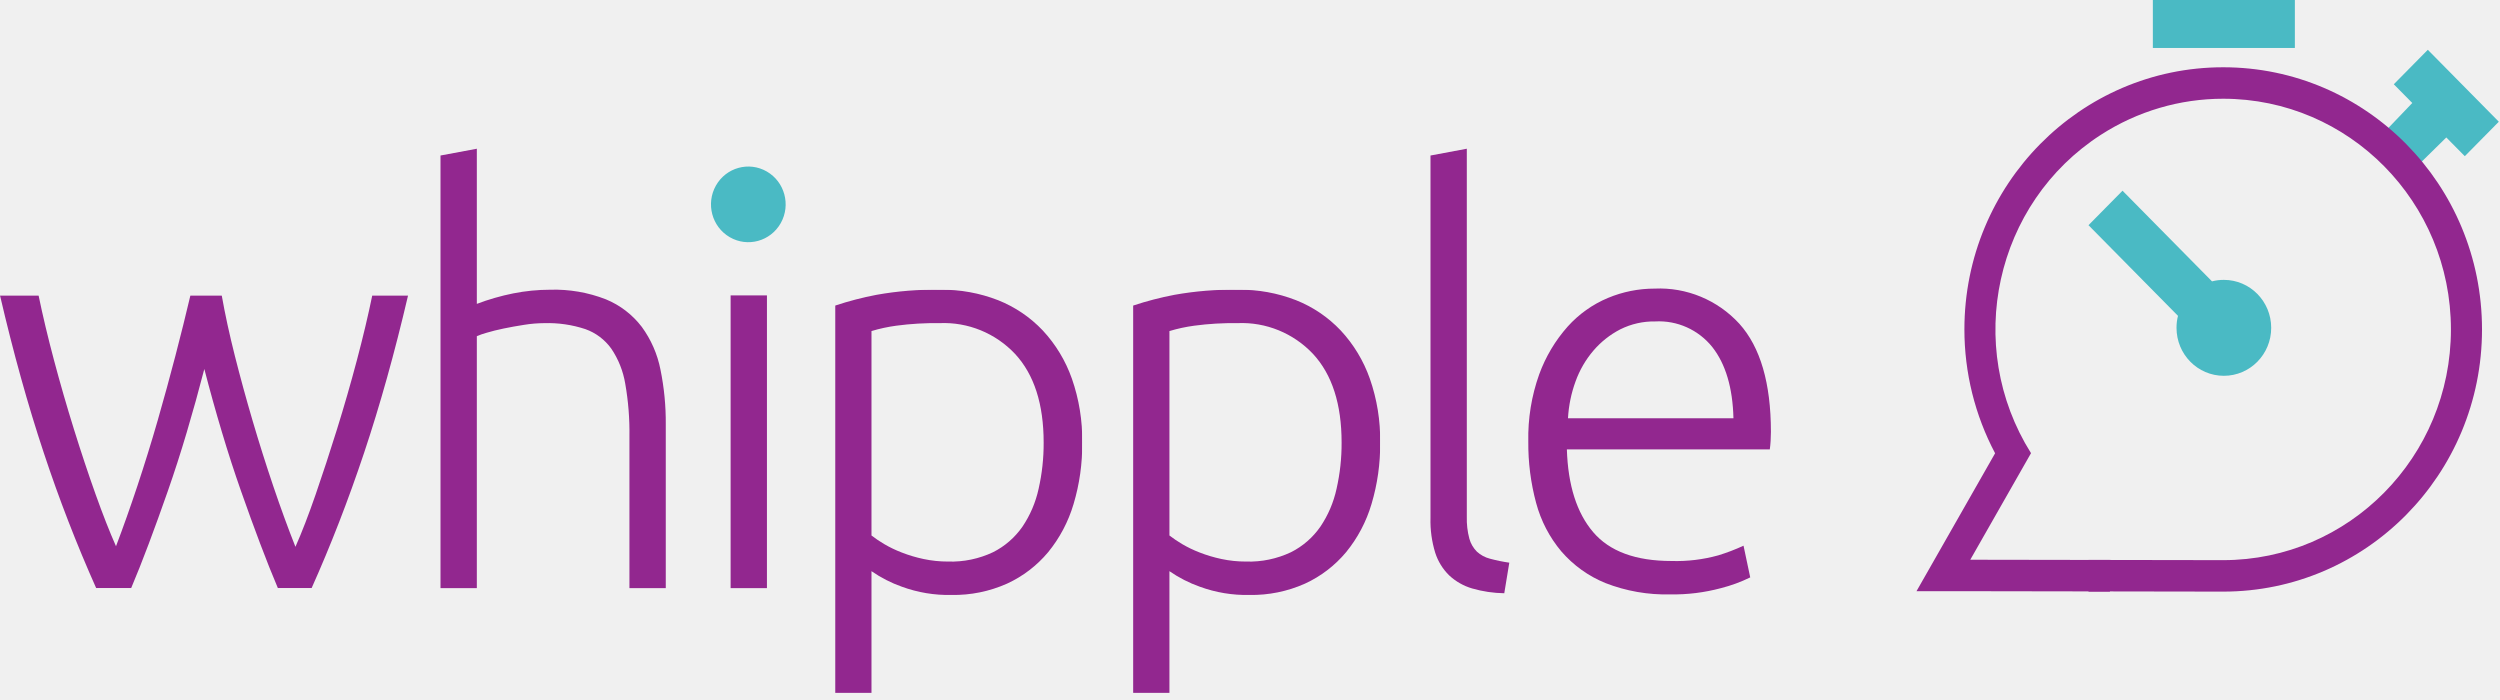
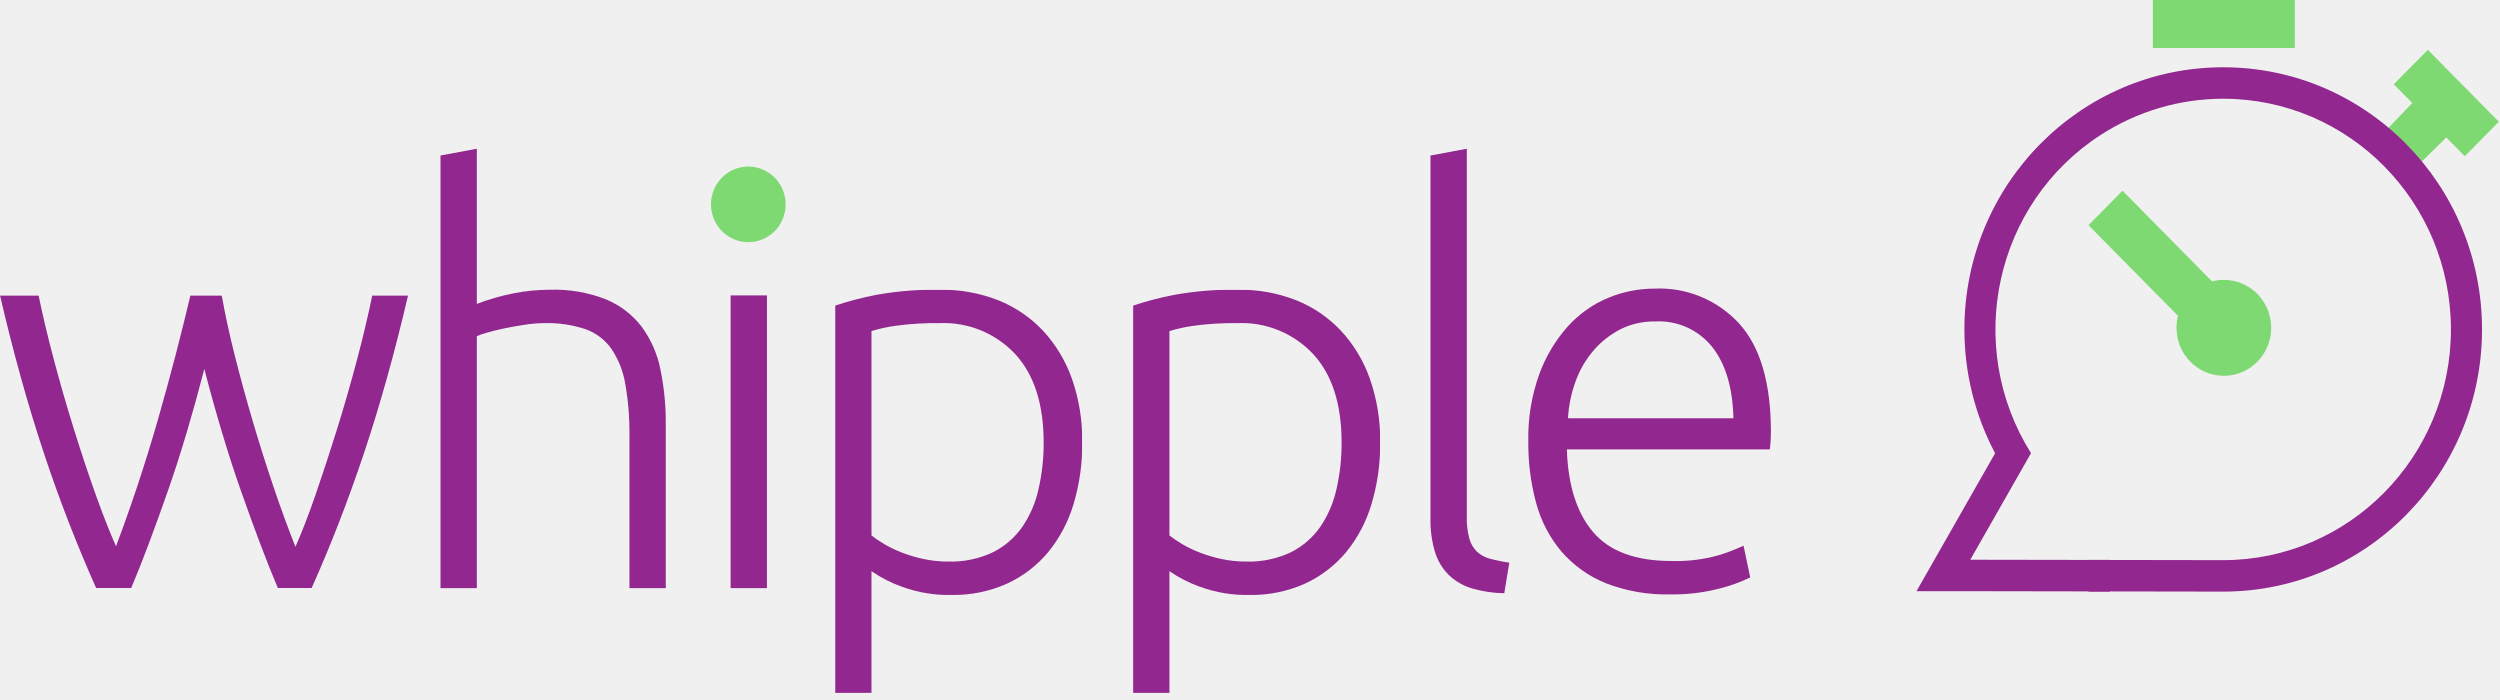
<svg xmlns="http://www.w3.org/2000/svg" xmlns:xlink="http://www.w3.org/1999/xlink" width="200px" height="56px" viewBox="0 0 200 56" version="1.1">
  <defs>
    <polygon id="path-1" points="1.01012625e-19 0.287 1.01012625e-19 23.709 32.646 23.709 32.646 0.287" />
    <polygon id="path-3" points="0.352 32.719 20.12 32.719 20.12 0.459 0.352 0.459 0.352 32.719" />
    <polygon id="path-5" points="0.585 32.719 20.353 32.719 20.353 0.459 0.585 0.459" />
    <polygon id="path-7" points="0 55.434 199.906 55.434 199.906 -6.29213483e-05 0 -6.29213483e-05" />
  </defs>
  <g id="Page-1" stroke="none" stroke-width="1" fill="none" fill-rule="evenodd">
    <g id="whipple_UI_02_1a" transform="translate(-1220, -16)">
      <g id="whipple_logo_neu" transform="translate(1220, 16)">
-         <path d="M57.272,14.849 C58.09,13.398 59.914,12.894 61.347,13.722 C62.779,14.552 63.277,16.4 62.459,17.851 C61.64,19.302 59.817,19.806 58.384,18.977 C56.952,18.148 56.454,16.3 57.272,14.849 Z" id="Fill-1" fill="#4ABAC4" />
+         <path d="M57.272,14.849 C58.09,13.398 59.914,12.894 61.347,13.722 C62.779,14.552 63.277,16.4 62.459,17.851 C61.64,19.302 59.817,19.806 58.384,18.977 C56.952,18.148 56.454,16.3 57.272,14.849 Z" id="Fill-1" fill="#7ED972" />
        <g id="Group-5" transform="translate(0, 23.34376)">
          <mask id="mask-2" fill="white">
            <use xlink:href="#path-1" />
          </mask>
          <g id="Clip-4" />
          <path d="M17.738,0.287 C18.005,1.797 18.354,3.405 18.785,5.111 C19.215,6.816 19.69,8.553 20.21,10.319 C20.729,12.085 21.28,13.829 21.863,15.552 C22.446,17.274 23.036,18.891 23.635,20.402 C24.144,19.255 24.682,17.86 25.251,16.216 C25.819,14.571 26.388,12.836 26.956,11.011 C27.525,9.186 28.056,7.343 28.549,5.482 C29.042,3.622 29.453,1.89 29.782,0.287 L32.646,0.287 C31.571,4.888 30.396,9.088 29.125,12.891 C27.853,16.693 26.453,20.3 24.927,23.709 L22.232,23.709 C21.78,22.642 21.306,21.453 20.81,20.14 C20.314,18.828 19.803,17.424 19.278,15.93 C18.753,14.437 18.244,12.868 17.753,11.224 C17.261,9.58 16.792,7.897 16.346,6.176 C15.9,7.901 15.432,9.587 14.942,11.235 C14.453,12.884 13.946,14.456 13.423,15.95 C12.9,17.445 12.392,18.849 11.899,20.162 C11.405,21.476 10.936,22.658 10.491,23.709 L7.696,23.709 C6.12,20.175 4.72,16.562 3.503,12.884 C2.237,9.079 1.069,4.88 -0,0.287 L3.085,0.287 C3.415,1.888 3.826,3.617 4.32,5.473 C4.814,7.33 5.346,9.171 5.915,10.997 C6.484,12.824 7.06,14.553 7.642,16.186 C8.225,17.818 8.771,19.209 9.28,20.356 C9.851,18.853 10.423,17.239 10.997,15.515 C11.569,13.791 12.108,12.052 12.613,10.299 C13.117,8.547 13.59,6.817 14.035,5.11 C14.48,3.402 14.879,1.795 15.233,0.287 L17.738,0.287 Z" id="Fill-3" fill="#92278F" mask="url(#mask-2)" />
        </g>
        <path d="M35.24,47.053 L35.24,12.441 L38.147,11.898 L38.147,24.31 C39.091,23.951 40.064,23.671 41.053,23.472 C42.026,23.278 43.014,23.179 44.005,23.178 C45.531,23.13 47.052,23.392 48.477,23.948 C49.605,24.413 50.593,25.17 51.339,26.145 C52.082,27.159 52.593,28.328 52.837,29.566 C53.132,31.011 53.274,32.484 53.262,33.96 L53.262,47.053 L50.355,47.053 L50.355,34.912 C50.376,33.5 50.264,32.089 50.02,30.698 C49.853,29.691 49.472,28.732 48.902,27.89 C48.382,27.166 47.656,26.621 46.822,26.327 C45.769,25.98 44.665,25.82 43.558,25.851 C43.011,25.854 42.465,25.899 41.926,25.987 C41.344,26.078 40.8,26.176 40.293,26.281 C39.785,26.387 39.331,26.5 38.929,26.621 C38.662,26.694 38.401,26.784 38.147,26.893 L38.147,47.053 L35.24,47.053 Z" id="Fill-6" fill="#92278F" />
        <polygon id="Fill-8" fill="#92278F" points="61.355 47.053 58.449 47.053 58.449 23.63 61.356 23.63" />
        <g id="Group-12" transform="translate(66.45963, 22.71454)">
          <mask id="mask-4" fill="white">
            <use xlink:href="#path-3" />
          </mask>
          <g id="Clip-11" />
          <path d="M3.259,20.125 C3.581,20.373 3.917,20.599 4.265,20.805 C4.716,21.07 5.187,21.297 5.674,21.484 C6.24,21.705 6.824,21.879 7.418,22.005 C8.065,22.144 8.725,22.211 9.386,22.21 C10.627,22.25 11.861,21.994 12.986,21.461 C13.924,20.99 14.73,20.289 15.334,19.423 C15.954,18.505 16.394,17.474 16.63,16.387 C16.904,15.176 17.039,13.937 17.033,12.695 C17.033,9.615 16.273,7.251 14.752,5.605 C13.185,3.939 10.985,3.039 8.715,3.136 C7.557,3.119 6.398,3.187 5.249,3.34 C4.576,3.43 3.911,3.574 3.259,3.77 L3.259,20.125 Z M3.259,32.719 L0.352,32.719 L0.352,1.732 C1.435,1.373 2.541,1.085 3.661,0.871 C5.344,0.57 7.051,0.434 8.759,0.463 C10.341,0.442 11.912,0.726 13.388,1.301 C14.74,1.838 15.961,2.664 16.965,3.726 C17.995,4.833 18.786,6.144 19.291,7.576 C19.865,9.219 20.145,10.953 20.119,12.695 C20.135,14.36 19.902,16.018 19.425,17.611 C19.009,19.019 18.317,20.329 17.391,21.461 C16.493,22.536 15.37,23.395 14.104,23.976 C12.703,24.601 11.185,24.91 9.654,24.882 C8.306,24.911 6.965,24.688 5.696,24.225 C4.833,23.92 4.014,23.502 3.259,22.979 L3.259,32.719 Z" id="Fill-10" fill="#92278F" mask="url(#mask-4)" />
        </g>
        <g id="Group-15" transform="translate(90.06211, 22.71454)">
          <mask id="mask-6" fill="white">
            <use xlink:href="#path-5" />
          </mask>
          <g id="Clip-14" />
          <path d="M3.493,20.125 C3.814,20.373 4.15,20.599 4.498,20.805 C4.949,21.07 5.42,21.297 5.907,21.484 C6.474,21.705 7.057,21.879 7.651,22.005 C8.298,22.144 8.958,22.211 9.619,22.21 C10.86,22.25 12.094,21.994 13.219,21.461 C14.157,20.99 14.963,20.289 15.566,19.423 C16.187,18.505 16.627,17.474 16.863,16.387 C17.137,15.177 17.273,13.937 17.266,12.695 C17.266,9.615 16.506,7.251 14.986,5.605 C13.418,3.939 11.218,3.039 8.948,3.136 C7.789,3.119 6.631,3.187 5.483,3.34 C4.809,3.43 4.143,3.574 3.493,3.77 L3.493,20.125 Z M3.493,32.719 L0.585,32.719 L0.585,1.732 C1.668,1.373 2.775,1.085 3.894,0.871 C5.577,0.57 7.284,0.434 8.993,0.463 C10.574,0.441 12.145,0.726 13.621,1.301 C14.973,1.838 16.194,2.664 17.198,3.726 C18.228,4.833 19.019,6.143 19.524,7.576 C20.098,9.219 20.378,10.953 20.352,12.695 C20.368,14.36 20.135,16.018 19.658,17.611 C19.242,19.019 18.55,20.329 17.624,21.461 C16.726,22.536 15.603,23.395 14.337,23.976 C12.936,24.601 11.418,24.91 9.887,24.882 C8.539,24.911 7.198,24.688 5.929,24.225 C5.066,23.92 4.247,23.501 3.492,22.979 L3.493,32.719 Z" id="Fill-13" fill="#92278F" mask="url(#mask-6)" />
        </g>
        <path d="M120.342,47.46 C119.471,47.447 118.607,47.318 117.77,47.076 C117.088,46.876 116.46,46.52 115.937,46.033 C115.423,45.532 115.039,44.909 114.818,44.222 C114.542,43.32 114.413,42.379 114.439,41.435 L114.439,12.442 L117.345,11.897 L117.345,41.344 C117.328,41.933 117.396,42.52 117.547,43.089 C117.655,43.484 117.863,43.842 118.151,44.131 C118.449,44.405 118.81,44.599 119.201,44.697 C119.708,44.834 120.224,44.94 120.744,45.014 L120.342,47.46 Z" id="Fill-16" fill="#92278F" />
        <path d="M138.676,33.462 C138.616,31.015 138.049,29.112 136.977,27.754 C135.865,26.375 134.17,25.618 132.415,25.715 C131.447,25.698 130.489,25.915 129.62,26.349 C128.803,26.77 128.075,27.347 127.474,28.048 C126.852,28.776 126.367,29.613 126.043,30.517 C125.697,31.463 125.494,32.455 125.439,33.462 L138.676,33.462 Z M122.264,35.319 C122.226,33.491 122.522,31.67 123.135,29.951 C123.649,28.539 124.423,27.24 125.417,26.122 C126.31,25.128 127.41,24.347 128.637,23.835 C129.821,23.341 131.09,23.087 132.371,23.088 C134.926,22.971 137.403,23.998 139.146,25.897 C140.83,27.769 141.672,30.653 141.673,34.549 C141.673,34.791 141.665,35.033 141.65,35.274 C141.636,35.516 141.613,35.742 141.584,35.953 L125.35,35.953 C125.439,38.823 126.14,41.028 127.452,42.568 C128.764,44.108 130.85,44.878 133.713,44.879 C134.98,44.919 136.246,44.766 137.469,44.426 C138.156,44.216 138.829,43.959 139.482,43.655 L140.018,46.192 C139.267,46.56 138.48,46.849 137.671,47.053 C136.35,47.407 134.989,47.575 133.623,47.552 C131.852,47.597 130.089,47.29 128.436,46.645 C127.077,46.094 125.866,45.224 124.903,44.108 C123.959,42.983 123.271,41.66 122.89,40.235 C122.459,38.634 122.248,36.979 122.264,35.319 L122.264,35.319 Z" id="Fill-18" fill="#92278F" />
-         <polyline id="Fill-20" fill="#4ABAC4" points="193.692 12.975 195.704 10.997 197.184 12.495 199.905 9.738 194.225 3.983 191.503 6.741 192.982 8.239 191.029 10.278" />
+         <polyline id="Fill-20" fill="#7ED972" points="193.692 12.975 195.704 10.997 197.184 12.495 199.905 9.738 194.225 3.983 191.503 6.741 192.982 8.239 191.029 10.278" />
        <mask id="mask-8" fill="white">
          <use xlink:href="#path-7" />
        </mask>
        <g id="Clip-23" />
-         <polygon id="Fill-22" fill="#4ABAC4" mask="url(#mask-8)" points="172.228 3.837 183.589 3.837 183.589 -6.29213483e-05 172.228 -6.29213483e-05" />
-         <path d="M169.802,15.257 L167.079,18.015 L174.24,25.268 C174.158,25.575 174.121,25.897 174.121,26.227 C174.121,28.348 175.815,30.064 177.909,30.064 C180.002,30.064 181.696,28.348 181.696,26.227 C181.696,24.107 180.002,22.39 177.909,22.39 C177.583,22.39 177.265,22.428 176.961,22.51 L169.802,15.257 Z" id="Fill-24" fill="#4ABAC4" mask="url(#mask-8)" />
+         <polygon id="Fill-22" fill="#7ED972" mask="url(#mask-8)" points="172.228 3.837 183.589 3.837 183.589 -6.29213483e-05 172.228 -6.29213483e-05" />
+         <path d="M169.802,15.257 L167.079,18.015 L174.24,25.268 C174.158,25.575 174.121,25.897 174.121,26.227 C174.121,28.348 175.815,30.064 177.909,30.064 C180.002,30.064 181.696,28.348 181.696,26.227 C181.696,24.107 180.002,22.39 177.909,22.39 C177.583,22.39 177.265,22.428 176.961,22.51 L169.802,15.257 Z" id="Fill-24" fill="#7ED972" mask="url(#mask-8)" />
        <path d="M177.855,5.382 C166.423,5.38 157.153,14.768 157.152,26.35 C157.151,29.808 157.995,33.212 159.608,36.261 L155.471,43.521 L153.319,47.296 L157.622,47.296 C157.622,47.296 177.504,47.329 177.855,47.329 C189.29,47.329 198.561,37.94 198.561,26.355 C198.561,14.771 189.29,5.38 177.855,5.382 M177.855,7.899 C187.917,7.899 196.074,16.162 196.074,26.355 C196.074,36.549 187.917,44.812 177.855,44.812 C177.504,44.812 157.622,44.779 157.622,44.779 L162.481,36.253 C157.083,27.654 159.587,16.25 168.076,10.781 C170.999,8.898 174.392,7.898 177.855,7.899" id="Fill-25" fill="#92278F" mask="url(#mask-8)" />
        <polygon id="Fill-26" fill="#92278F" mask="url(#mask-8)" points="167.08 47.329 168.794 47.329 168.794 44.795 167.08 44.795" />
      </g>
    </g>
  </g>
</svg>
